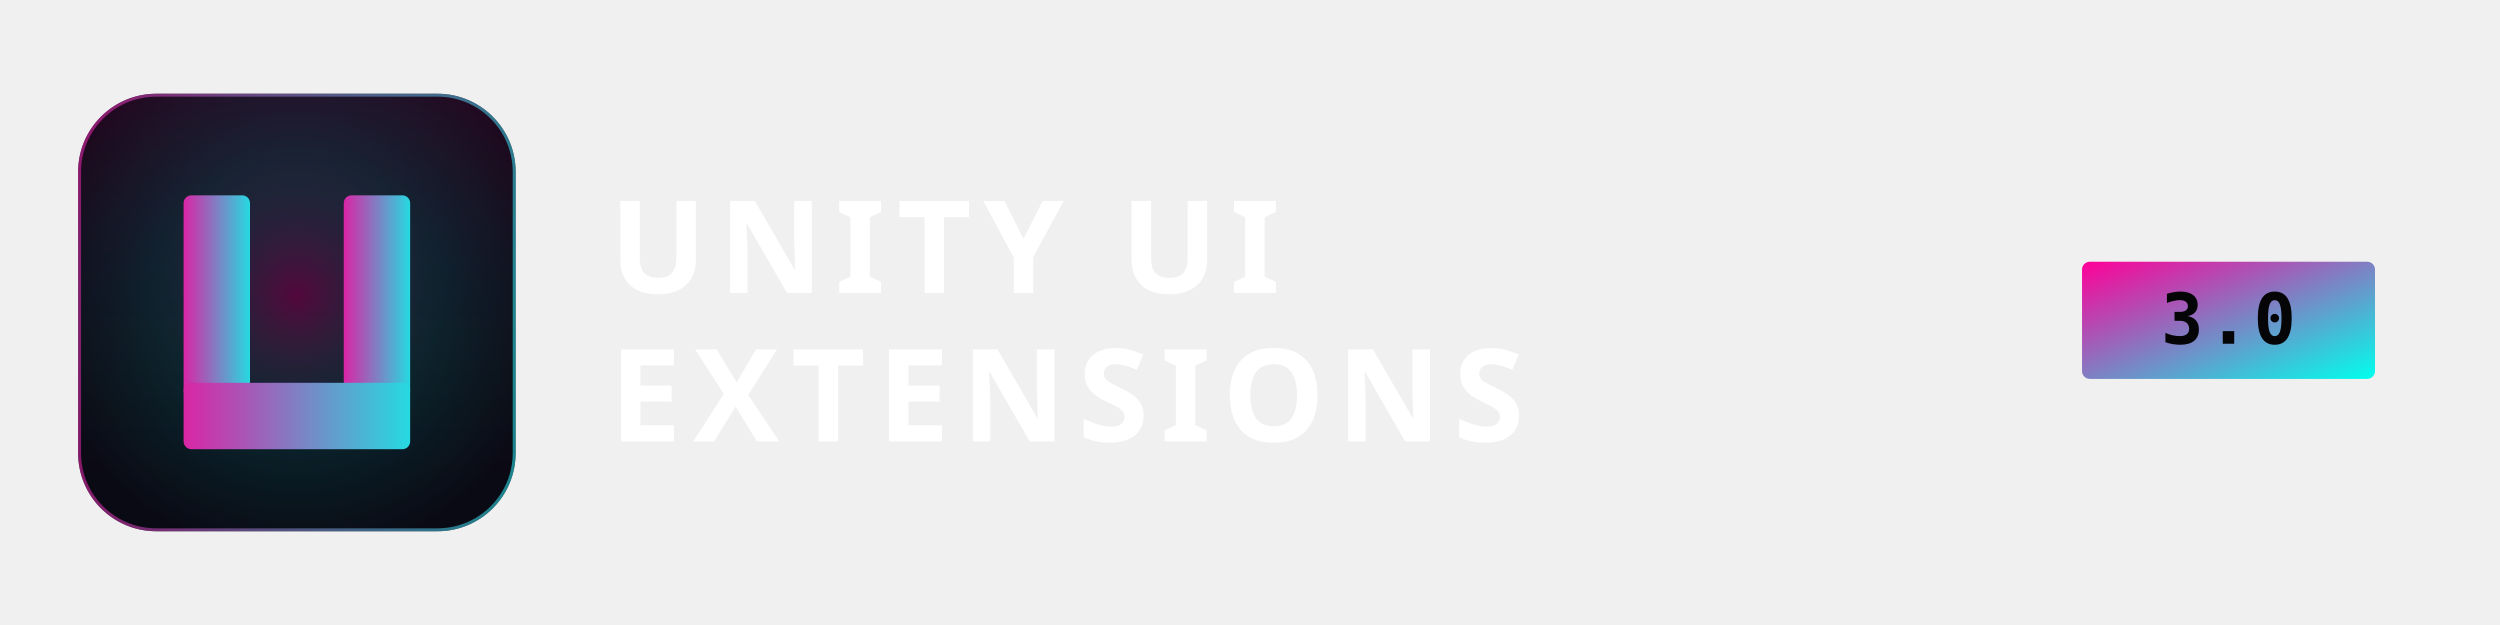
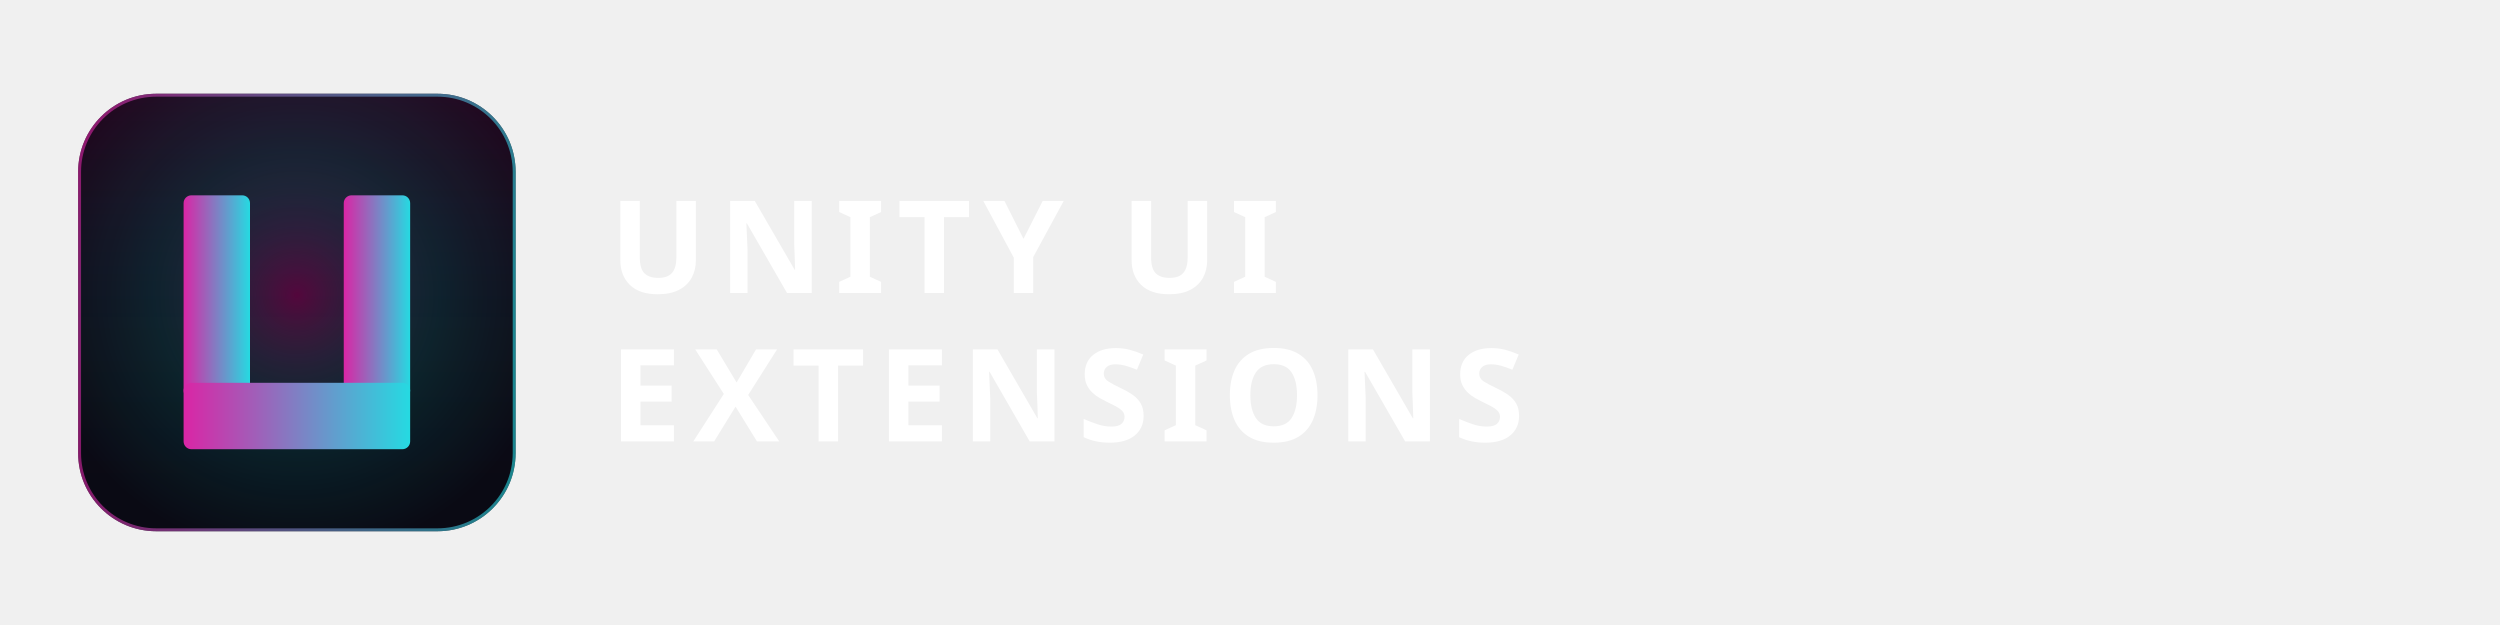
- <svg xmlns="http://www.w3.org/2000/svg" viewBox="0 0 1280 320" width="1280" height="320" role="img" aria-label="Unity UI Extensions 3.0">
+ <svg xmlns="http://www.w3.org/2000/svg" viewBox="0 0 1280 320" width="1280" height="320" role="img" aria-label="Unity UI Extensions">
  <defs>
    <linearGradient id="brandGrad" x1="0%" y1="0%" x2="100%" y2="100%" gradientTransform="rotate(-45 0.5 0.5)">
      <stop offset="0%" stop-color="#ff0099" />
      <stop offset="100%" stop-color="#00ffee" />
    </linearGradient>
    <linearGradient id="chipGrad" x1="0%" y1="0%" x2="100%" y2="100%">
      <stop offset="0%" stop-color="#ff0099" />
      <stop offset="100%" stop-color="#00ffee" />
    </linearGradient>
    <radialGradient id="innerGlow" cx="50%" cy="46%" r="60%">
      <stop offset="0%" stop-color="#ff0099" stop-opacity="0.28" />
      <stop offset="55%" stop-color="#00ffee" stop-opacity="0.10" />
      <stop offset="100%" stop-color="#00ffee" stop-opacity="0" />
    </radialGradient>
    <linearGradient id="tileSheen" x1="0%" y1="0%" x2="0%" y2="100%">
      <stop offset="0%" stop-color="#ff0099" stop-opacity="0.10" />
      <stop offset="100%" stop-color="#050508" stop-opacity="0" />
    </linearGradient>
  </defs>
  <g>
    <rect x="40" y="48" width="224" height="224" rx="40" fill="#0a0a14" />
    <rect x="40.75" y="48.75" width="222.5" height="222.5" rx="39.25" fill="none" stroke="url(#brandGrad)" stroke-width="1.5" opacity="0.6" />
    <rect x="40" y="48" width="224" height="224" rx="40" fill="url(#tileSheen)" />
    <rect x="40" y="48" width="224" height="224" rx="40" fill="url(#innerGlow)" />
    <g fill="url(#brandGrad)">
      <rect x="94" y="100" width="34" height="104" rx="4" />
      <rect x="176" y="100" width="34" height="104" rx="4" />
      <rect x="94" y="196" width="116" height="34" rx="4" />
    </g>
  </g>
  <text x="312" y="150" font-family="Orbitron, 'Space Grotesk', system-ui, sans-serif" font-size="66" font-weight="700" letter-spacing="6" fill="#ffffff">UNITY UI</text>
  <text x="312" y="226" font-family="Orbitron, 'Space Grotesk', system-ui, sans-serif" font-size="66" font-weight="700" letter-spacing="6" fill="#ffffff">EXTENSIONS</text>
-   <g>
-     <rect x="1066" y="134" width="150" height="60" rx="4" fill="url(#chipGrad)" />
-     <text x="1141" y="176" text-anchor="middle" font-family="'JetBrains Mono', Orbitron, monospace" font-size="36" font-weight="700" letter-spacing="2" fill="#050508">3.0</text>
-   </g>
</svg>
